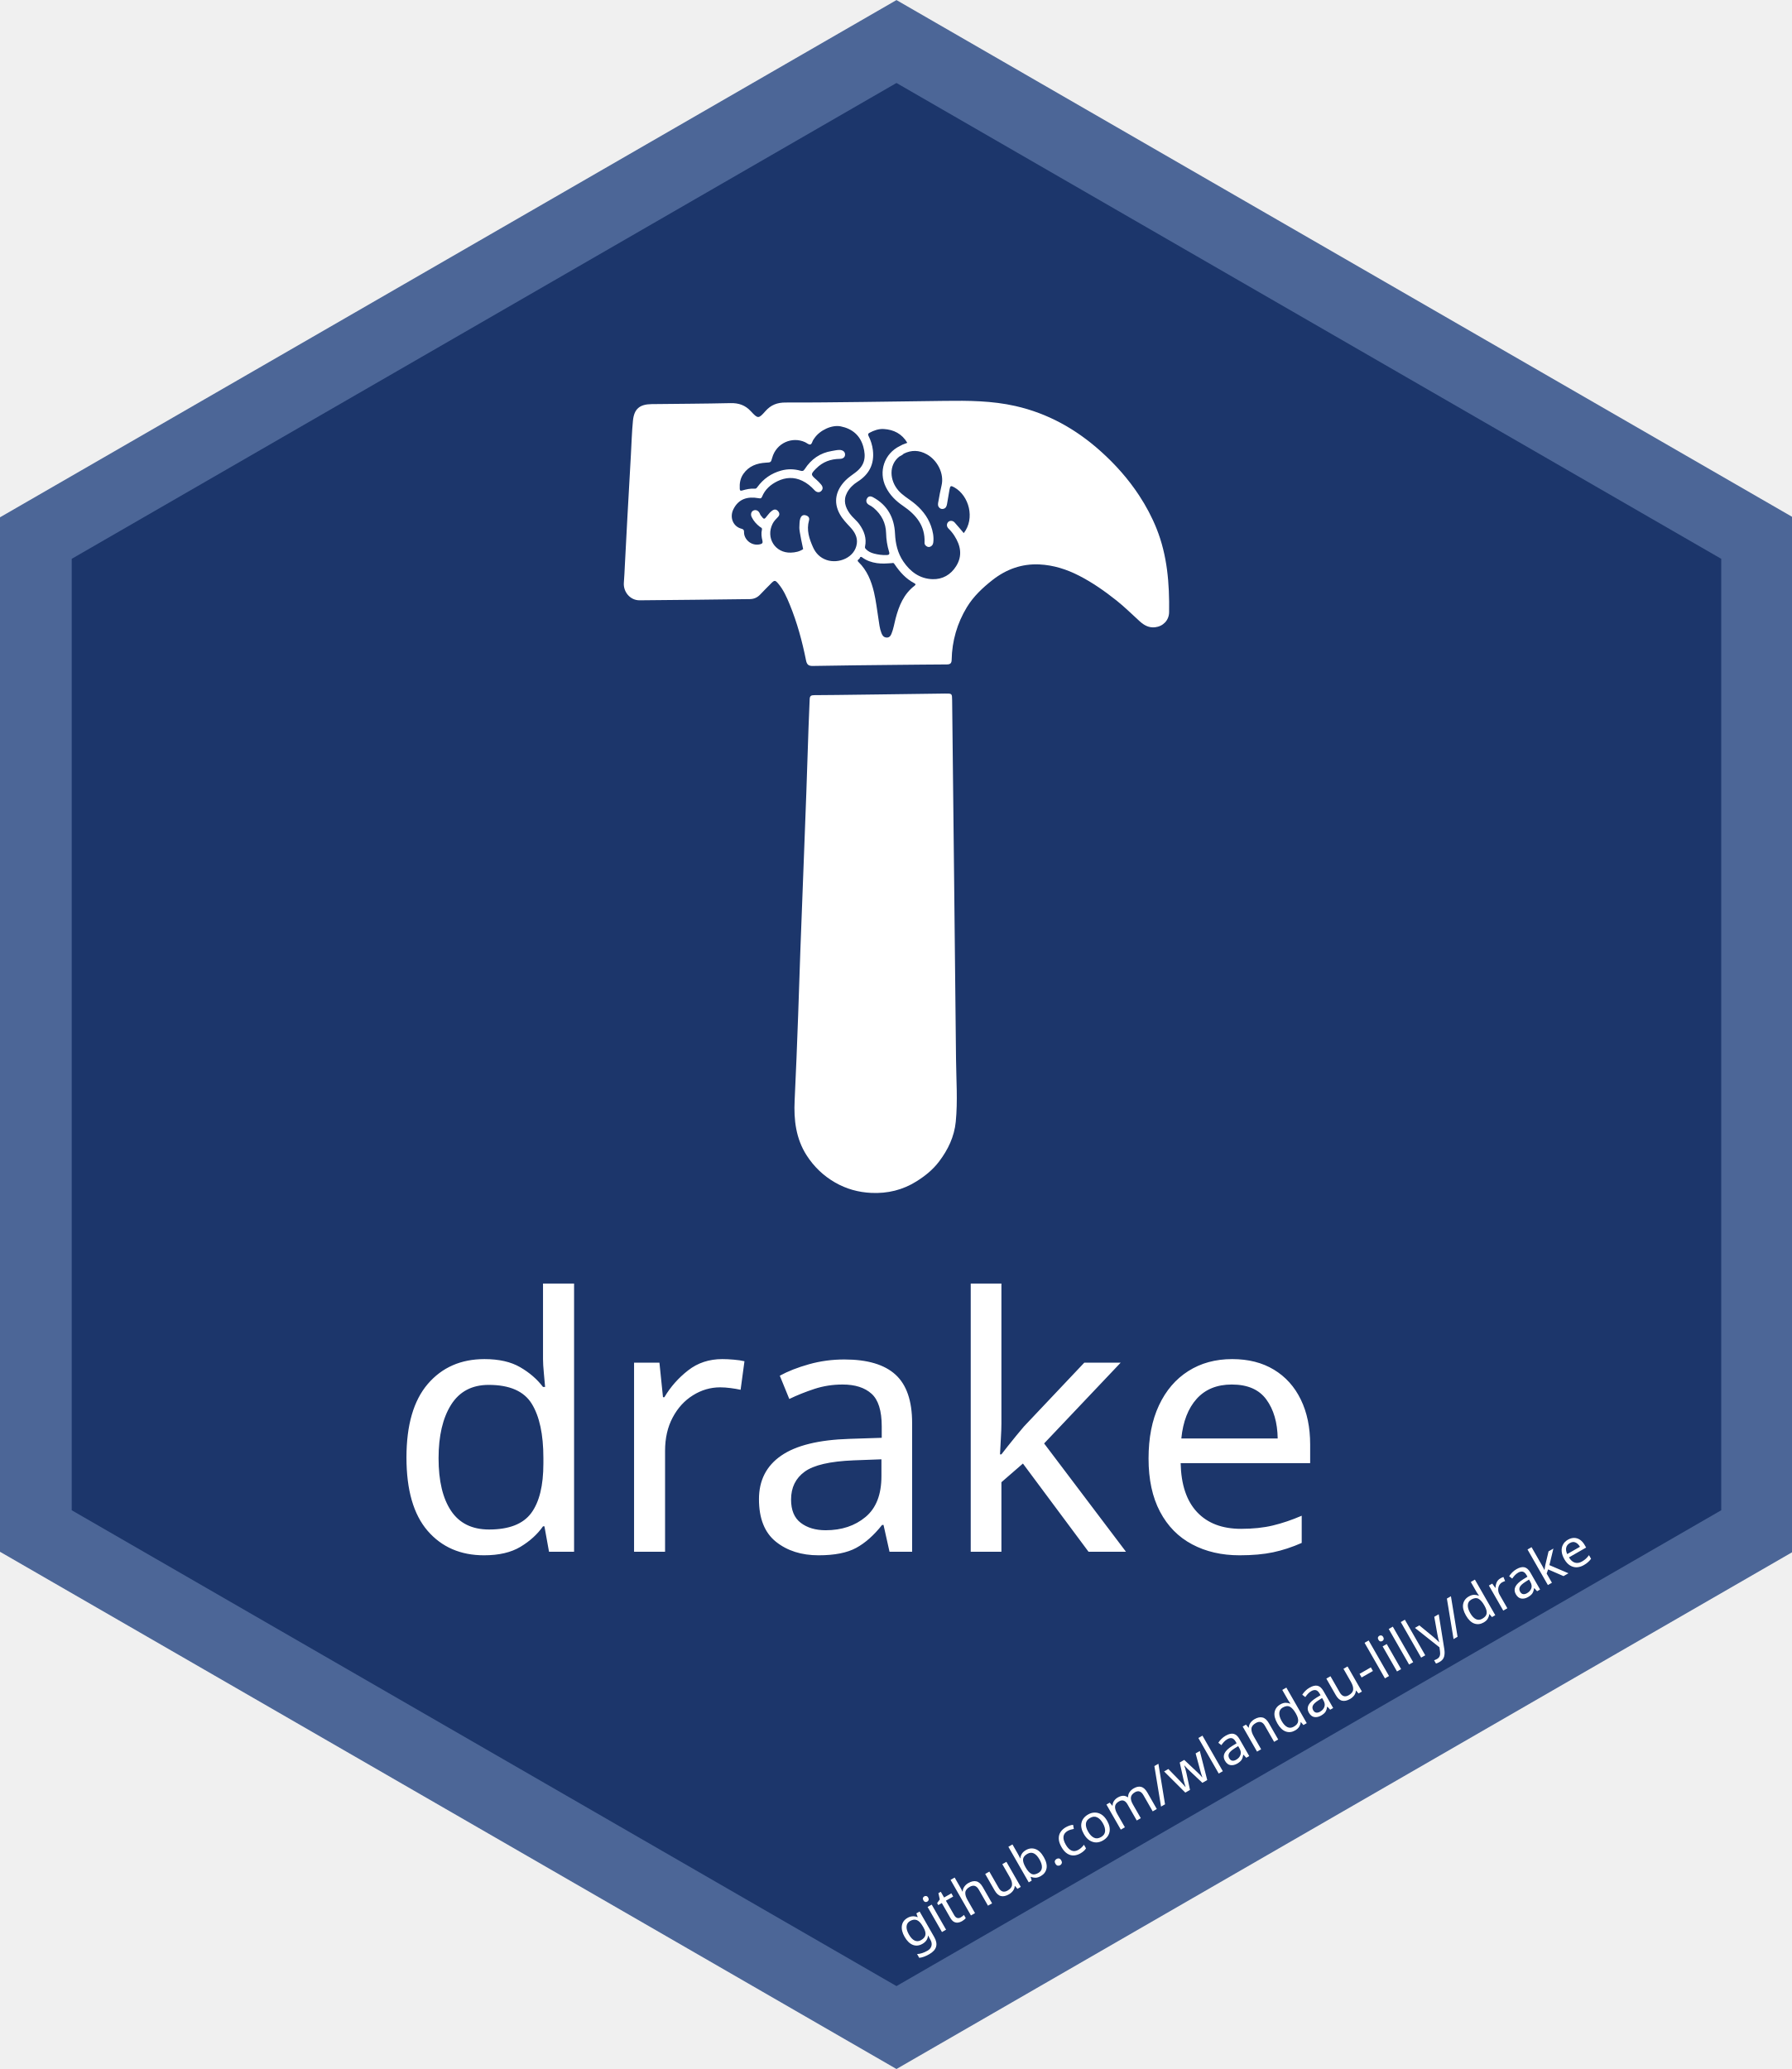
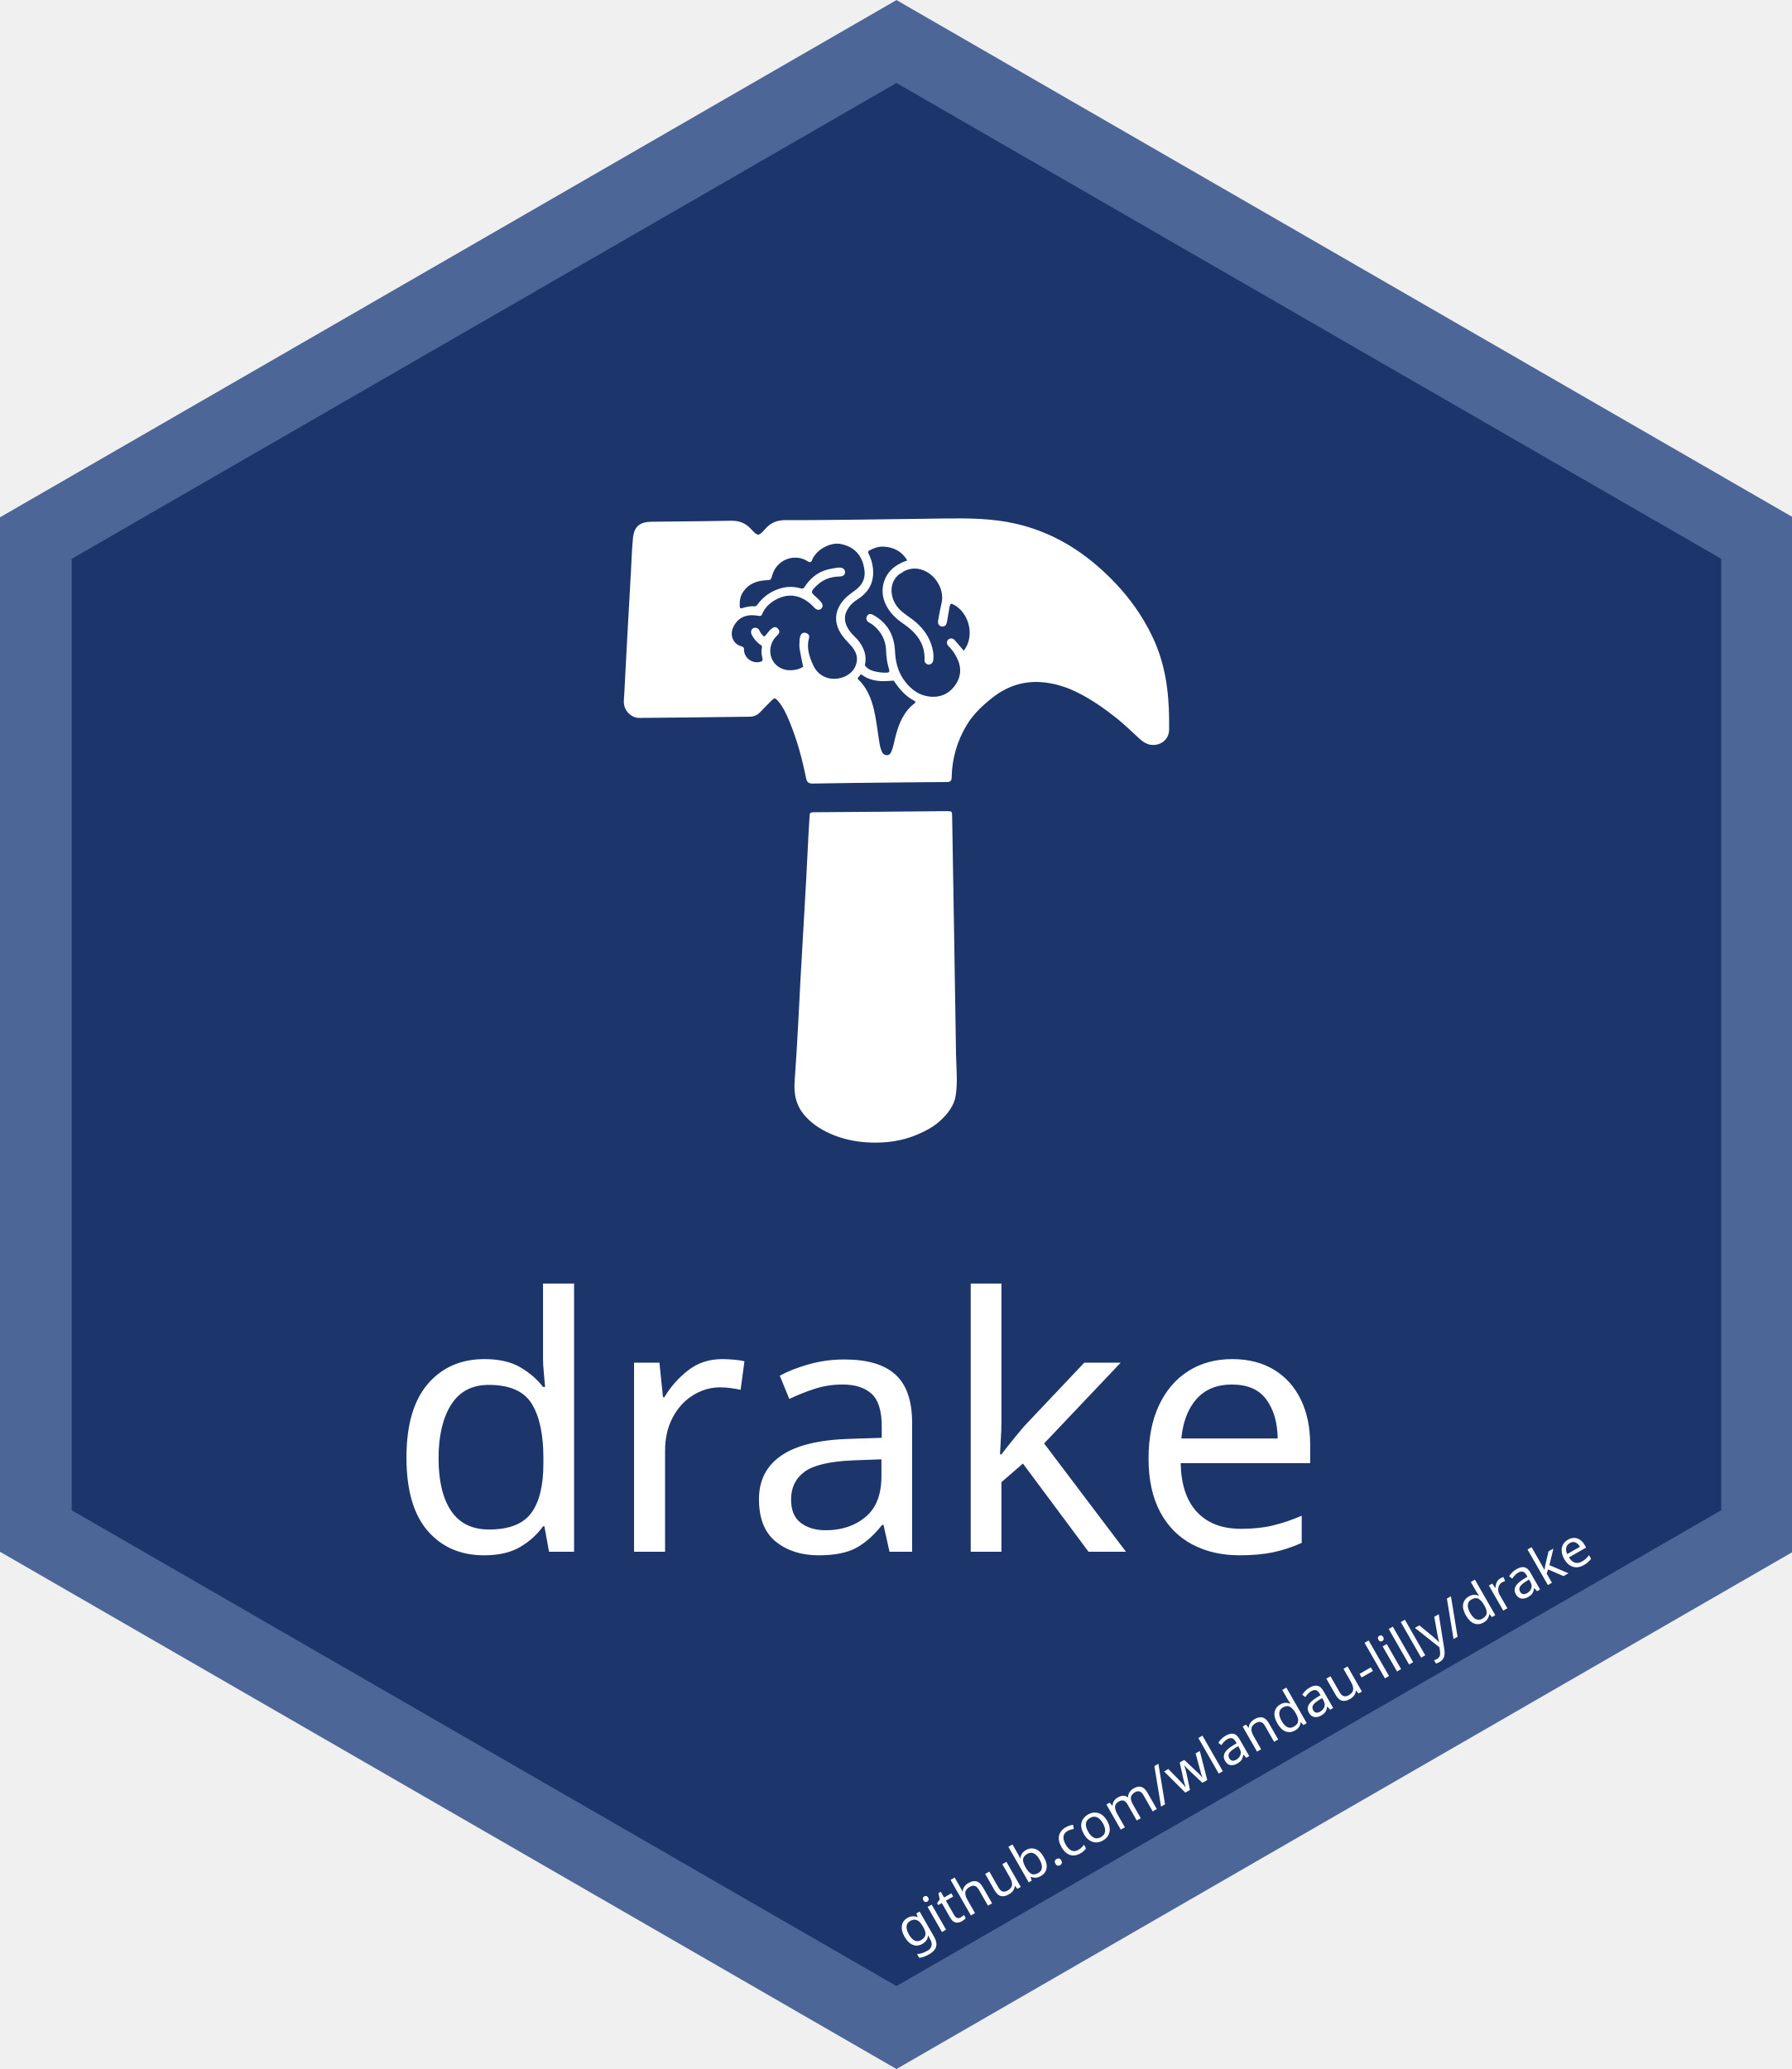
<svg xmlns="http://www.w3.org/2000/svg" xmlns:ns1="https://sketch.io/dtd/" version="1.1" ns1:metadata="eyJ0aXRsZSI6IkxvZ29NYWtyIiwiZGVzY3JpcHRpb24iOiJtYWRlIHdpdGggaHR0cDovL2xvZ29tYWtyLmNvbSIsIm1ldGFkYXRhIjp7InVzZXJBZ2VudCI6eyJ1c2VyQWdlbnQiOiJNb3ppbGxhLzUuMCAoWDExOyBVYnVudHU7IExpbnV4IHg4Nl82NDsgcnY6NTYuMCkgR2Vja28vMjAxMDAxMDEgRmlyZWZveC81Ni4wIiwiZWRnZSI6ZmFsc2UsImZpcmVmb3giOnRydWUsImllIjpmYWxzZSwib3BlcmEiOmZhbHNlLCJjaHJvbWUiOmZhbHNlLCJzYWZhcmkiOmZhbHNlLCJibGFja2JlcnJ5IjpmYWxzZSwibWFjIjpmYWxzZSwid2luZG93cyI6ZmFsc2UsImxpbnV4Ijp0cnVlLCJhbmRyb2lkIjpmYWxzZSwiaW9zIjpmYWxzZSwiX21vYmlsZSI6ZmFsc2UsImNvcmRvdmEiOmZhbHNlLCJwaGFudG9tIjpmYWxzZSwiY2hyb21lQXBwIjpmYWxzZSwibm9kZSI6ZmFsc2UsIm5vZGV3ZWJraXQiOmZhbHNlLCJsYW5nIjoiZW4tdXMiLCJoaXN0b3J5Ijp0cnVlLCJjaG9vc2VFbnRyeSI6ZmFsc2UsImNhbnZhcyI6dHJ1ZSwiY3NzQmFja2dyb3VuZEJsZW5kTW9kZSI6ImJhY2tncm91bmRCbGVuZE1vZGUiLCJjc3NCYWNrZ3JvdW5kQ2xpcCI6ImJhY2tncm91bmRDbGlwIiwiY3NzRmlsdGVyIjoiZmlsdGVyIiwiY3NzVGV4dEZpbGxDb2xvciI6IndlYmtpdFRleHRGaWxsQ29sb3IiLCJjc3NUcmFuc2Zvcm0iOiJ0cmFuc2Zvcm0iLCJjc3NUcmFuc2Zvcm1PcmlnaW4iOiJ0cmFuc2Zvcm1PcmlnaW4iLCJjdHhfaW1hZ2VTbW9vdGhpbmciOnRydWUsImN0eF9saW5lRGFzaCI6dHJ1ZSwiY3R4X2JsaXAiOnRydWUsImdjbyI6eyJzb3VyY2Utb3ZlciI6dHJ1ZSwic291cmNlLWluIjp0cnVlLCJzb3VyY2Utb3V0Ijp0cnVlLCJzb3VyY2UtYXRvcCI6dHJ1ZSwiZGVzdGluYXRpb24tb3ZlciI6dHJ1ZSwiZGVzdGluYXRpb24taW4iOnRydWUsImRlc3RpbmF0aW9uLW91dCI6dHJ1ZSwiZGVzdGluYXRpb24tYXRvcCI6dHJ1ZSwibGlnaHRlciI6dHJ1ZSwiY29weSI6dHJ1ZSwieG9yIjp0cnVlLCJfX2NvbXBvc2l0ZSI6dHJ1ZSwibm9ybWFsIjp0cnVlLCJtdWx0aXBseSI6dHJ1ZSwic2NyZWVuIjp0cnVlLCJvdmVybGF5Ijp0cnVlLCJkYXJrZW4iOnRydWUsImxpZ2h0ZW4iOnRydWUsImNvbG9yLWRvZGdlIjp0cnVlLCJjb2xvci1idXJuIjp0cnVlLCJoYXJkLWxpZ2h0Ijp0cnVlLCJzb2Z0LWxpZ2h0Ijp0cnVlLCJkaWZmZXJlbmNlIjp0cnVlLCJleGNsdXNpb24iOnRydWUsImh1ZSI6dHJ1ZSwic2F0dXJhdGlvbiI6dHJ1ZSwiY29sb3IiOnRydWUsImx1bWlub3NpdHkiOnRydWUsIl9fYmxlbmQiOnRydWV9LCJfcGl4ZWxSYXRpbyI6MSwicGl4ZWxSYXRpbyI6MSwiaWRiIjp0cnVlLCJpbmNvZ25pdG8iOmZhbHNlLCJpb19ibG9iIjp0cnVlLCJpZGJfYmxvYiI6dHJ1ZSwiY2xpcGJvYXJkIjp0cnVlfX0sImNsaXBQYXRoIjp7ImVuYWJsZWQiOnRydWV9LCJleHBvcnREUEkiOjcyLCJleHBvcnRGb3JtYXQiOiJwbmciLCJleHBvcnRRdWFsaXR5IjowLjk1LCJzY2FsZSI6MSwidW5pdHMiOiIlIiwid2lkdGgiOjEwMCwiaGVpZ2h0IjoxMDAsInBhZ2VzIjp7Imxlbmd0aCI6MSwiZGF0YSI6W3sid2lkdGgiOjEwMCwiaGVpZ2h0IjoxMDB9XX19" width="457.047" height="527.768" viewBox="463.36 86 457.047 527.768" ns1:version="5.1.37" id="svg2">
  <defs id="defs23" />
  <path style="fill:#1c366b;fill-opacity:1;stroke:#1c366b;stroke-width:1.03;stroke-opacity:1" d="M 582.169,537.484 473.319,475.296 l 0.215,-125.401 0.215,-125.401 109.119,-62.353 109.119,-62.353 5.6,3.174 c 3.08,1.746 52.214,29.816 109.186,62.38 l 103.585,59.206 v 125.34 125.34 l -108.635,62.218 c -59.749,34.22 -109.101,62.22 -109.67,62.224 -0.569,0.003 -50.017,-27.979 -109.885,-62.183 z" id="path4525" />
  <text xml:space="preserve" style="font-style:normal;font-weight:normal;font-size:40px;line-height:125%;font-family:sans-serif;letter-spacing:0px;word-spacing:0px;fill:#000000;fill-opacity:1;stroke:none;stroke-width:1px;stroke-linecap:butt;stroke-linejoin:miter;stroke-opacity:1" x="562.073" y="481.824" id="text4180">
    <tspan id="tspan4182" x="562.073" y="481.824" style="font-style:normal;font-variant:normal;font-weight:500;font-stretch:normal;font-size:90px;font-family:Montserrat;-inkscape-font-specification:'Montserrat Medium';fill:#ffffff;fill-opacity:1">drake</tspan>
  </text>
  <text xml:space="preserve" style="font-style:normal;font-weight:normal;font-size:40px;line-height:125%;font-family:sans-serif;letter-spacing:0px;word-spacing:0px;fill:#000000;fill-opacity:1;stroke:none;stroke-width:1px;stroke-linecap:butt;stroke-linejoin:miter;stroke-opacity:1" x="313.252" y="851.972" id="text4241" transform="matrix(0.8677533,-0.4969951,0.4969951,0.8677533,0,0)">
    <tspan id="tspan4243" x="313.252" y="851.972" style="font-style:normal;font-variant:normal;font-weight:normal;font-stretch:normal;font-size:13.75px;font-family:Montserrat;-inkscape-font-specification:Montserrat;fill:#ffffff">github.com/wlandau-lilly/drake</tspan>
  </text>
  <path d="m 692.005,107.168 210.353,121.378 0,242.694 -210.353,121.378 -210.353,-121.378 0,-242.694 z m 0,-21.15 -228.645,131.937 0,263.877 228.645,131.937 228.645,-131.937 0,-263.877 z" id="path4" style="fill:#4c6697;fill-opacity:1" />
-   <g id="g14-7-6" transform="matrix(-1.999304,-0.0532811,-0.05328131,1.999296,1161.546,-174.6881)">
+   <g id="g14-7-6" transform="matrix(-1.999304,-0.0532811,-0.05328131,1.999296,1161.546,-144.6881)">
    <g id="g12-3-4">
-       <path id="path10-9-8" style="clip-rule:evenodd;fill:#ffffff;fill-rule:evenodd" d="m 263.986,211.75 c -0.042,-0.736 -0.048,-1.474 -0.068,-2.211 -0.053,-2.014 -0.102,-4.027 -0.158,-6.042 -0.075,-2.679 -0.156,-5.356 -0.236,-8.036 -0.043,-1.457 -0.043,-2.917 -0.146,-4.369 -0.107,-1.52 -0.798,-2.126 -2.327,-2.185 -3.351,-0.13 -6.703,-0.229 -10.052,-0.395 -1.045,-0.051 -1.877,0.204 -2.619,0.967 -0.931,0.955 -1.008,0.953 -1.863,-0.071 -0.684,-0.819 -1.493,-1.135 -2.539,-1.16 -3.244,-0.074 -6.486,-0.205 -9.729,-0.327 -3.514,-0.133 -7.025,-0.281 -10.538,-0.422 -3.023,-0.122 -6.036,-0.182 -9.035,0.414 -4.163,0.826 -7.776,2.727 -10.984,5.442 -1.925,1.63 -3.646,3.456 -5.096,5.541 -0.92,1.323 -1.706,2.71 -2.339,4.178 -1.459,3.384 -1.835,6.973 -1.878,10.612 -0.013,1.027 0.716,1.815 1.732,1.961 0.773,0.111 1.396,-0.206 1.968,-0.695 1.01,-0.863 1.968,-1.777 3.039,-2.582 1.545,-1.161 3.137,-2.216 4.876,-3.048 1.604,-0.767 3.289,-1.255 5.082,-1.293 2.241,-0.047 4.201,0.723 5.908,2.132 1.242,1.025 2.397,2.174 3.193,3.57 1.183,2.074 1.778,4.348 1.76,6.756 -0.003,0.421 0.142,0.595 0.602,0.607 2.141,0.056 4.281,0.16 6.422,0.227 1.053,0.033 9.553,0.357 10.632,0.42 0.588,0.035 0.789,-0.174 0.907,-0.688 0.553,-2.422 1.264,-4.797 2.271,-7.074 0.407,-0.921 0.84,-1.834 1.514,-2.597 0.422,-0.477 0.513,-0.465 0.936,-0.016 0.456,0.486 0.916,0.971 1.362,1.467 0.347,0.385 0.779,0.58 1.284,0.6 4.683,0.182 9.364,0.368 14.048,0.528 1.197,0.044 2.14,-1.013 2.071,-2.211 z m -23.688,54.55 c -0.031,-2.771 -0.034,-5.543 -0.062,-8.314 -0.044,-4.389 -0.1,-8.778 -0.149,-13.167 -0.027,-2.305 -0.057,-4.607 -0.076,-6.911 -0.024,-2.771 -0.035,-5.541 -0.058,-8.311 -0.011,-1.205 -0.041,-2.41 -0.05,-3.615 -0.003,-0.388 -0.158,-0.512 -0.556,-0.52 -1.349,-0.024 -14.763,-0.578 -16.682,-0.65 -0.896,-0.034 -0.894,-0.032 -0.927,0.838 -0.574,15.241 -1.156,30.481 -1.714,45.724 -0.098,2.662 -0.371,5.326 -0.18,7.992 0.136,1.907 0.891,3.602 2.009,5.154 0.763,1.06 1.728,1.873 2.798,2.585 1.729,1.15 3.639,1.662 5.712,1.623 1.649,-0.031 3.196,-0.417 4.653,-1.2 1.524,-0.819 2.771,-1.965 3.728,-3.372 1.418,-2.088 1.768,-4.473 1.712,-6.956 -0.084,-3.634 -0.117,-7.266 -0.158,-10.9 z" />
+       <path style="clip-rule:evenodd;fill:#ffffff;fill-rule:evenodd" d="m 263.986,211.75 c -0.042,-0.736 -0.048,-1.474 -0.068,-2.211 -0.053,-2.014 -0.102,-4.027 -0.158,-6.042 -0.075,-2.679 -0.156,-5.356 -0.236,-8.036 -0.043,-1.457 -0.043,-2.917 -0.146,-4.369 -0.107,-1.52 -0.798,-2.126 -2.327,-2.185 -3.351,-0.13 -6.703,-0.229 -10.052,-0.395 -1.045,-0.051 -1.877,0.204 -2.619,0.967 -0.931,0.955 -1.008,0.953 -1.863,-0.071 -0.684,-0.819 -1.493,-1.135 -2.539,-1.16 -3.244,-0.074 -6.486,-0.205 -9.729,-0.327 -3.514,-0.133 -7.025,-0.281 -10.538,-0.422 -3.023,-0.122 -6.036,-0.182 -9.035,0.414 -4.163,0.826 -7.776,2.727 -10.984,5.442 -1.925,1.63 -3.646,3.456 -5.096,5.541 -0.92,1.323 -1.706,2.71 -2.339,4.178 -1.459,3.384 -1.835,6.973 -1.878,10.612 -0.013,1.027 0.716,1.815 1.732,1.961 0.773,0.111 1.396,-0.206 1.968,-0.695 1.01,-0.863 1.968,-1.777 3.039,-2.582 1.545,-1.161 3.137,-2.216 4.876,-3.048 1.604,-0.767 3.289,-1.255 5.082,-1.293 2.241,-0.047 4.201,0.723 5.908,2.132 1.242,1.025 2.397,2.174 3.193,3.57 1.183,2.074 1.778,4.348 1.76,6.756 -0.003,0.421 0.142,0.595 0.602,0.607 2.141,0.056 4.281,0.16 6.422,0.227 1.053,0.033 9.553,0.357 10.632,0.42 0.588,0.035 0.789,-0.174 0.907,-0.688 0.553,-2.422 1.264,-4.797 2.271,-7.074 0.407,-0.921 0.84,-1.834 1.514,-2.597 0.422,-0.477 0.513,-0.465 0.936,-0.016 0.456,0.486 0.916,0.971 1.362,1.467 0.347,0.385 0.779,0.58 1.284,0.6 4.683,0.182 9.364,0.368 14.048,0.528 1.197,0.044 2.14,-1.013 2.071,-2.211 z" id="path4508" />
+       <path style="clip-rule:evenodd;fill:#ffffff;fill-rule:evenodd;stroke-width:0.815" d="m 240.665,252.514 c -0.056,-1.84 -0.084,-3.68 -0.136,-5.52 -0.083,-2.914 -0.179,-5.829 -0.267,-8.743 -0.048,-1.531 -0.098,-3.059 -0.138,-4.589 -0.049,-1.84 -0.085,-3.679 -0.132,-5.518 -0.022,-0.8 -0.063,-1.6 -0.082,-2.4 -0.006,-0.258 -0.163,-0.341 -0.561,-0.35 -1.349,-0.028 -14.765,-0.516 -16.684,-0.581 -0.896,-0.031 -0.894,-0.029 -0.919,0.548 -0.437,10.113 -0.883,20.226 -1.304,30.341 -0.074,1.766 -0.323,3.533 -0.108,5.304 0.153,1.267 0.923,2.399 2.055,3.44 0.772,0.711 1.744,1.259 2.82,1.741 1.739,0.779 3.653,1.136 5.725,1.129 1.648,-0.006 3.192,-0.248 4.641,-0.755 1.516,-0.53 2.753,-1.28 3.697,-2.205 1.399,-1.374 1.728,-2.954 1.649,-4.603 -0.117,-2.413 -0.182,-4.825 -0.256,-7.238 z" id="path10-9-8" />
    </g>
  </g>
-   <path id="path10-7-1" style="clip-rule:evenodd;fill:#1c366b;fill-opacity:1;fill-rule:evenodd;stroke-width:2" d="m 709.169,221.989 c -0.779,-0.912 -1.537,-1.834 -2.337,-2.719 -0.47,-0.516 -1.239,-0.535 -1.645,-0.104 -0.436,0.46 -0.421,1.164 0.088,1.66 0.569,0.557 1.073,1.164 1.499,1.833 1.601,2.496 2.114,5.085 0.455,7.747 -1.376,2.207 -3.488,3.416 -6.037,3.332 -3.234,-0.104 -5.66,-1.88 -7.443,-4.517 -1.448,-2.144 -2,-4.534 -2.118,-7.12 -0.186,-4.042 -1.928,-7.265 -5.599,-9.258 -0.713,-0.387 -1.221,-0.26 -1.559,0.342 -0.334,0.597 -0.12,1.264 0.547,1.614 0.43,0.225 0.837,0.472 1.205,0.788 1.98,1.692 3.071,3.832 3.134,6.429 0.039,1.614 0.283,3.186 0.752,4.712 0.214,0.691 -0.056,0.84 -0.611,0.861 -1.087,0.041 -2.17,-0.108 -3.209,-0.375 -0.747,-0.192 -1.492,-0.522 -2.063,-1.127 -0.192,-0.205 -0.311,-0.346 -0.244,-0.654 0.463,-2.143 -0.229,-3.999 -1.459,-5.715 -0.696,-0.978 -1.687,-1.684 -2.394,-2.659 -1.211,-1.674 -1.766,-3.438 -0.732,-5.388 0.617,-1.165 1.561,-2.084 2.665,-2.78 2.989,-1.884 4.341,-4.539 3.927,-8.06 -0.152,-1.282 -0.547,-2.508 -1.124,-3.661 -0.195,-0.393 -0.048,-0.607 0.224,-0.754 1.142,-0.623 2.383,-1.06 3.675,-0.982 2.561,0.154 4.655,1.234 6,3.521 -0.408,0.155 -0.814,0.31 -1.22,0.465 -0.203,0.107 -0.402,0.221 -0.612,0.32 -4.026,1.914 -5.601,6.566 -3.621,10.54 1.012,2.028 2.543,3.518 4.391,4.779 3.271,2.232 5.646,5.033 5.458,9.316 -0.01,0.288 0.043,0.553 0.277,0.773 0.322,0.3 0.687,0.486 1.115,0.334 0.501,-0.177 0.771,-0.577 0.837,-1.103 0.185,-1.467 -0.115,-2.892 -0.597,-4.246 -0.892,-2.483 -2.535,-4.438 -4.613,-6.047 -1.248,-0.965 -2.629,-1.747 -3.69,-2.967 -2.242,-2.581 -2.496,-6.5 0.212,-8.639 0.398,-0.235 0.831,-0.41 1.158,-0.753 1.984,-0.985 3.915,-0.929 5.876,0.158 2.691,1.489 4.507,4.936 3.756,7.997 -0.325,1.323 -0.553,2.668 -0.796,4.009 -0.085,0.472 -0.214,0.982 0.082,1.424 0.281,0.421 0.699,0.61 1.207,0.48 0.66,-0.166 0.825,-0.714 0.924,-1.283 0.216,-1.214 0.397,-2.433 0.621,-3.646 0.186,-0.993 0.358,-1.042 1.248,-0.535 3.74,2.127 5.304,7.899 2.388,11.661 z m -12.543,13.415 c -2.773,2.119 -3.991,5.132 -4.845,8.37 -0.345,1.312 -0.539,2.673 -1.07,3.932 -0.239,0.567 -0.607,1.013 -1.346,0.91 -0.689,-0.094 -0.969,-0.552 -1.199,-1.14 -0.466,-1.192 -0.572,-2.454 -0.771,-3.695 -0.356,-2.237 -0.602,-4.49 -1.123,-6.698 -0.686,-2.907 -1.772,-5.611 -3.974,-7.747 -0.534,-0.516 0.245,-0.639 0.34,-0.971 0.06,-0.216 0.227,-0.478 0.623,-0.183 1.102,0.827 2.381,1.265 3.742,1.463 1.312,0.193 2.623,0.086 3.913,-0.01 0.329,-0.119 0.446,0.06 0.608,0.3 1.329,1.965 2.882,3.709 5.024,4.826 0.357,0.187 0.44,0.364 0.075,0.644 z m -14.735,-10.737 c -0.486,3.616 -4.719,5.22 -7.734,4.17 -1.646,-0.574 -2.754,-1.707 -3.451,-3.277 -0.964,-2.171 -1.691,-4.371 -1.013,-6.791 0.192,-0.687 -0.157,-1.162 -0.914,-1.342 -0.679,-0.16 -1.084,0.223 -1.293,0.793 -0.274,0.75 -0.184,1.561 -0.254,2.342 -0.071,0.8 0.973,5.514 0.973,5.514 -0.947,0.637 -2.016,0.848 -3.135,0.89 -3.996,0.144 -6.466,-3.759 -4.669,-7.348 0.344,-0.685 0.85,-1.203 1.37,-1.733 0.475,-0.485 0.463,-1.021 0.018,-1.515 -0.447,-0.492 -0.936,-0.517 -1.493,-0.11 -0.467,0.339 -0.844,0.759 -1.182,1.202 -0.868,1.134 -0.846,1.141 -1.739,-0.01 -0.118,-0.151 -0.162,-0.316 -0.237,-0.476 -0.328,-0.728 -0.98,-1.032 -1.601,-0.758 -0.603,0.266 -0.798,1.004 -0.444,1.714 0.484,0.977 1.185,1.763 2.05,2.432 0.221,0.17 0.659,0.267 0.548,0.732 -0.233,0.955 -0.106,1.896 0.127,2.83 0.137,0.545 -0.051,0.784 -0.604,0.912 -2.263,0.528 -4.15,-1.304 -4.091,-3.144 0.014,-0.447 -0.124,-0.691 -0.608,-0.812 -2.224,-0.555 -3.117,-2.93 -2.109,-4.97 1.333,-2.7 3.663,-3.317 6.401,-2.832 0.44,0.08 0.715,0.105 0.907,-0.362 0.76,-1.879 2.195,-3.132 3.957,-3.983 2.058,-0.995 4.18,-1.118 6.304,-0.096 1.216,0.584 2.222,1.413 3.125,2.402 0.523,0.574 1.184,0.657 1.636,0.277 0.558,-0.471 0.579,-1.104 0.02,-1.751 -0.367,-0.424 -0.749,-0.84 -1.173,-1.207 -1.483,-1.277 -1.496,-1.397 -0.105,-2.82 0.018,-0.018 0.041,-0.031 0.061,-0.048 1.652,-1.677 3.685,-2.411 6.009,-2.443 0.864,-0.01 1.358,-0.452 1.344,-1.138 -0.016,-0.696 -0.593,-1.137 -1.447,-1.138 -0.65,-6.8e-4 -1.27,0.164 -1.906,0.265 -3.026,0.481 -5.298,2.1 -6.929,4.618 -0.344,0.531 -0.62,0.547 -1.097,0.413 -1.639,-0.459 -3.264,-0.491 -4.933,-0.029 -2.52,0.699 -4.52,2.101 -6.048,4.195 -0.181,0.249 -0.336,0.451 -0.661,0.424 -1.125,-0.096 -2.203,0.159 -3.267,0.471 -0.441,0.13 -0.548,-0.071 -0.572,-0.447 -0.082,-1.368 0.127,-2.67 0.927,-3.81 1.395,-1.992 3.433,-2.726 5.756,-2.856 1.247,-0.069 1.265,-0.046 1.584,-1.211 1.054,-3.855 5.155,-5.519 8.4,-4.009 0.438,0.204 0.891,0.634 1.292,0.588 0.441,-0.054 0.523,-0.73 0.76,-1.135 0.09,-0.154 0.204,-0.296 0.304,-0.442 1.42,-2.107 4.498,-3.497 6.727,-3.05 2.953,0.594 4.965,2.309 5.765,5.2 0.711,2.57 0.417,4.689 -1.902,6.483 -0.904,0.698 -1.874,1.314 -2.676,2.136 -2.349,2.403 -3.191,5.403 -1.395,8.608 0.712,1.271 1.705,2.281 2.676,3.33 1.077,1.162 1.864,2.517 1.643,4.154 z" />
+   <path id="path10-7-1" style="clip-rule:evenodd;fill:#1c366b;fill-opacity:1;fill-rule:evenodd;stroke-width:2" d="m 709.169,251.989 c -0.779,-0.912 -1.537,-1.834 -2.337,-2.719 -0.47,-0.516 -1.239,-0.535 -1.645,-0.104 -0.436,0.46 -0.421,1.164 0.088,1.66 0.569,0.557 1.073,1.164 1.499,1.833 1.601,2.496 2.114,5.085 0.455,7.747 -1.376,2.207 -3.488,3.416 -6.037,3.332 -3.234,-0.104 -5.66,-1.88 -7.443,-4.517 -1.448,-2.144 -2,-4.534 -2.118,-7.12 -0.186,-4.042 -1.928,-7.265 -5.599,-9.258 -0.713,-0.387 -1.221,-0.26 -1.559,0.342 -0.334,0.597 -0.12,1.264 0.547,1.614 0.43,0.225 0.837,0.472 1.205,0.788 1.98,1.692 3.071,3.832 3.134,6.429 0.039,1.614 0.283,3.186 0.752,4.712 0.214,0.691 -0.056,0.84 -0.611,0.861 -1.087,0.041 -2.17,-0.108 -3.209,-0.375 -0.747,-0.192 -1.492,-0.522 -2.063,-1.127 -0.192,-0.205 -0.311,-0.346 -0.244,-0.654 0.463,-2.143 -0.229,-3.999 -1.459,-5.715 -0.696,-0.978 -1.687,-1.684 -2.394,-2.659 -1.211,-1.674 -1.766,-3.438 -0.732,-5.388 0.617,-1.165 1.561,-2.084 2.665,-2.78 2.989,-1.884 4.341,-4.539 3.927,-8.06 -0.152,-1.282 -0.547,-2.508 -1.124,-3.661 -0.195,-0.393 -0.048,-0.607 0.224,-0.754 1.142,-0.623 2.383,-1.06 3.675,-0.982 2.561,0.154 4.655,1.234 6,3.521 -0.408,0.155 -0.814,0.31 -1.22,0.465 -0.203,0.107 -0.402,0.221 -0.612,0.32 -4.026,1.914 -5.601,6.566 -3.621,10.54 1.012,2.028 2.543,3.518 4.391,4.779 3.271,2.232 5.646,5.033 5.458,9.316 -0.01,0.288 0.043,0.553 0.277,0.773 0.322,0.3 0.687,0.486 1.115,0.334 0.501,-0.177 0.771,-0.577 0.837,-1.103 0.185,-1.467 -0.115,-2.892 -0.597,-4.246 -0.892,-2.483 -2.535,-4.438 -4.613,-6.047 -1.248,-0.965 -2.629,-1.747 -3.69,-2.967 -2.242,-2.581 -2.496,-6.5 0.212,-8.639 0.398,-0.235 0.831,-0.41 1.158,-0.753 1.984,-0.985 3.915,-0.929 5.876,0.158 2.691,1.489 4.507,4.936 3.756,7.997 -0.325,1.323 -0.553,2.668 -0.796,4.009 -0.085,0.472 -0.214,0.982 0.082,1.424 0.281,0.421 0.699,0.61 1.207,0.48 0.66,-0.166 0.825,-0.714 0.924,-1.283 0.216,-1.214 0.397,-2.433 0.621,-3.646 0.186,-0.993 0.358,-1.042 1.248,-0.535 3.74,2.127 5.304,7.899 2.388,11.661 z m -12.543,13.415 c -2.773,2.119 -3.991,5.132 -4.845,8.37 -0.345,1.312 -0.539,2.673 -1.07,3.932 -0.239,0.567 -0.607,1.013 -1.346,0.91 -0.689,-0.094 -0.969,-0.552 -1.199,-1.14 -0.466,-1.192 -0.572,-2.454 -0.771,-3.695 -0.356,-2.237 -0.602,-4.49 -1.123,-6.698 -0.686,-2.907 -1.772,-5.611 -3.974,-7.747 -0.534,-0.516 0.245,-0.639 0.34,-0.971 0.06,-0.216 0.227,-0.478 0.623,-0.183 1.102,0.827 2.381,1.265 3.742,1.463 1.312,0.193 2.623,0.086 3.913,-0.01 0.329,-0.119 0.446,0.06 0.608,0.3 1.329,1.965 2.882,3.709 5.024,4.826 0.357,0.187 0.44,0.364 0.075,0.644 z m -14.735,-10.737 c -0.486,3.616 -4.719,5.22 -7.734,4.17 -1.646,-0.574 -2.754,-1.707 -3.451,-3.277 -0.964,-2.171 -1.691,-4.371 -1.013,-6.791 0.192,-0.687 -0.157,-1.162 -0.914,-1.342 -0.679,-0.16 -1.084,0.223 -1.293,0.793 -0.274,0.75 -0.184,1.561 -0.254,2.342 -0.071,0.8 0.973,5.514 0.973,5.514 -0.947,0.637 -2.016,0.848 -3.135,0.89 -3.996,0.144 -6.466,-3.759 -4.669,-7.348 0.344,-0.685 0.85,-1.203 1.37,-1.733 0.475,-0.485 0.463,-1.021 0.018,-1.515 -0.447,-0.492 -0.936,-0.517 -1.493,-0.11 -0.467,0.339 -0.844,0.759 -1.182,1.202 -0.868,1.134 -0.846,1.141 -1.739,-0.01 -0.118,-0.151 -0.162,-0.316 -0.237,-0.476 -0.328,-0.728 -0.98,-1.032 -1.601,-0.758 -0.603,0.266 -0.798,1.004 -0.444,1.714 0.484,0.977 1.185,1.763 2.05,2.432 0.221,0.17 0.659,0.267 0.548,0.732 -0.233,0.955 -0.106,1.896 0.127,2.83 0.137,0.545 -0.051,0.784 -0.604,0.912 -2.263,0.528 -4.15,-1.304 -4.091,-3.144 0.014,-0.447 -0.124,-0.691 -0.608,-0.812 -2.224,-0.555 -3.117,-2.93 -2.109,-4.97 1.333,-2.7 3.663,-3.317 6.401,-2.832 0.44,0.08 0.715,0.105 0.907,-0.362 0.76,-1.879 2.195,-3.132 3.957,-3.983 2.058,-0.995 4.18,-1.118 6.304,-0.096 1.216,0.584 2.222,1.413 3.125,2.402 0.523,0.574 1.184,0.657 1.636,0.277 0.558,-0.471 0.579,-1.104 0.02,-1.751 -0.367,-0.424 -0.749,-0.84 -1.173,-1.207 -1.483,-1.277 -1.496,-1.397 -0.105,-2.82 0.018,-0.018 0.041,-0.031 0.061,-0.048 1.652,-1.677 3.685,-2.411 6.009,-2.443 0.864,-0.01 1.358,-0.452 1.344,-1.138 -0.016,-0.696 -0.593,-1.137 -1.447,-1.138 -0.65,-6.8e-4 -1.27,0.164 -1.906,0.265 -3.026,0.481 -5.298,2.1 -6.929,4.618 -0.344,0.531 -0.62,0.547 -1.097,0.413 -1.639,-0.459 -3.264,-0.491 -4.933,-0.029 -2.52,0.699 -4.52,2.101 -6.048,4.195 -0.181,0.249 -0.336,0.451 -0.661,0.424 -1.125,-0.096 -2.203,0.159 -3.267,0.471 -0.441,0.13 -0.548,-0.071 -0.572,-0.447 -0.082,-1.368 0.127,-2.67 0.927,-3.81 1.395,-1.992 3.433,-2.726 5.756,-2.856 1.247,-0.069 1.265,-0.046 1.584,-1.211 1.054,-3.855 5.155,-5.519 8.4,-4.009 0.438,0.204 0.891,0.634 1.292,0.588 0.441,-0.054 0.523,-0.73 0.76,-1.135 0.09,-0.154 0.204,-0.296 0.304,-0.442 1.42,-2.107 4.498,-3.497 6.727,-3.05 2.953,0.594 4.965,2.309 5.765,5.2 0.711,2.57 0.417,4.689 -1.902,6.483 -0.904,0.698 -1.874,1.314 -2.676,2.136 -2.349,2.403 -3.191,5.403 -1.395,8.608 0.712,1.271 1.705,2.281 2.676,3.33 1.077,1.162 1.864,2.517 1.643,4.154 z" />
</svg>
